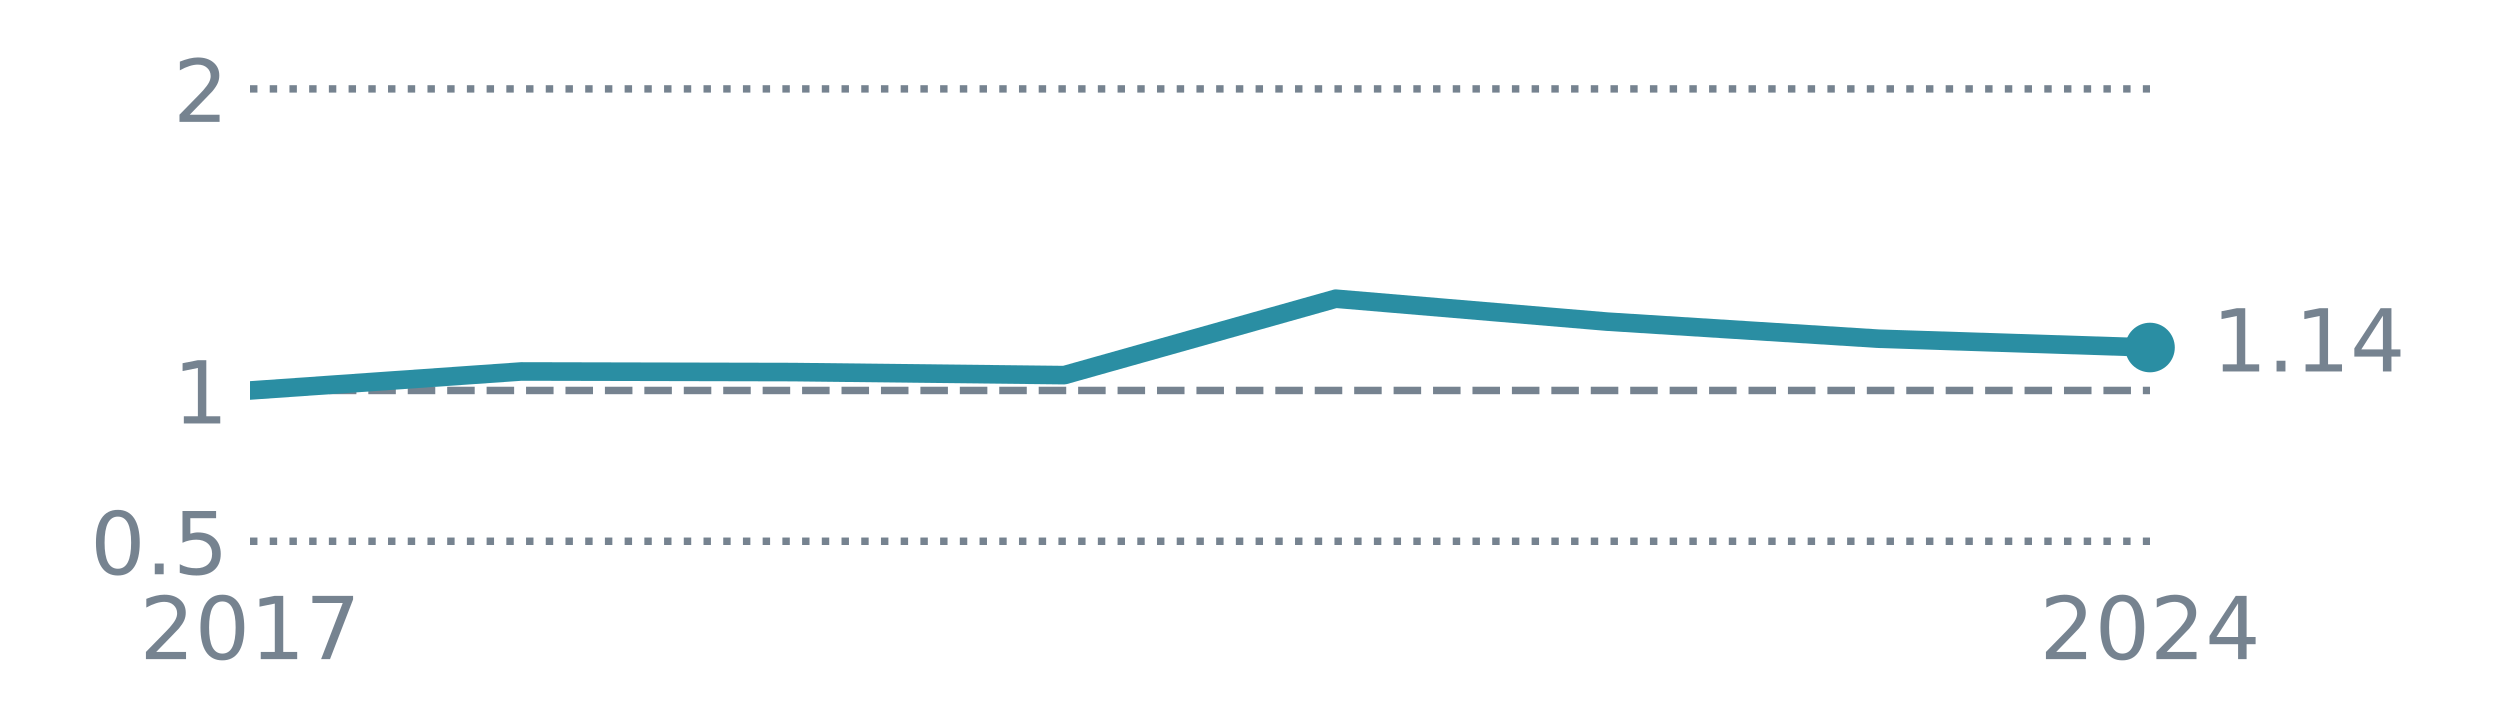
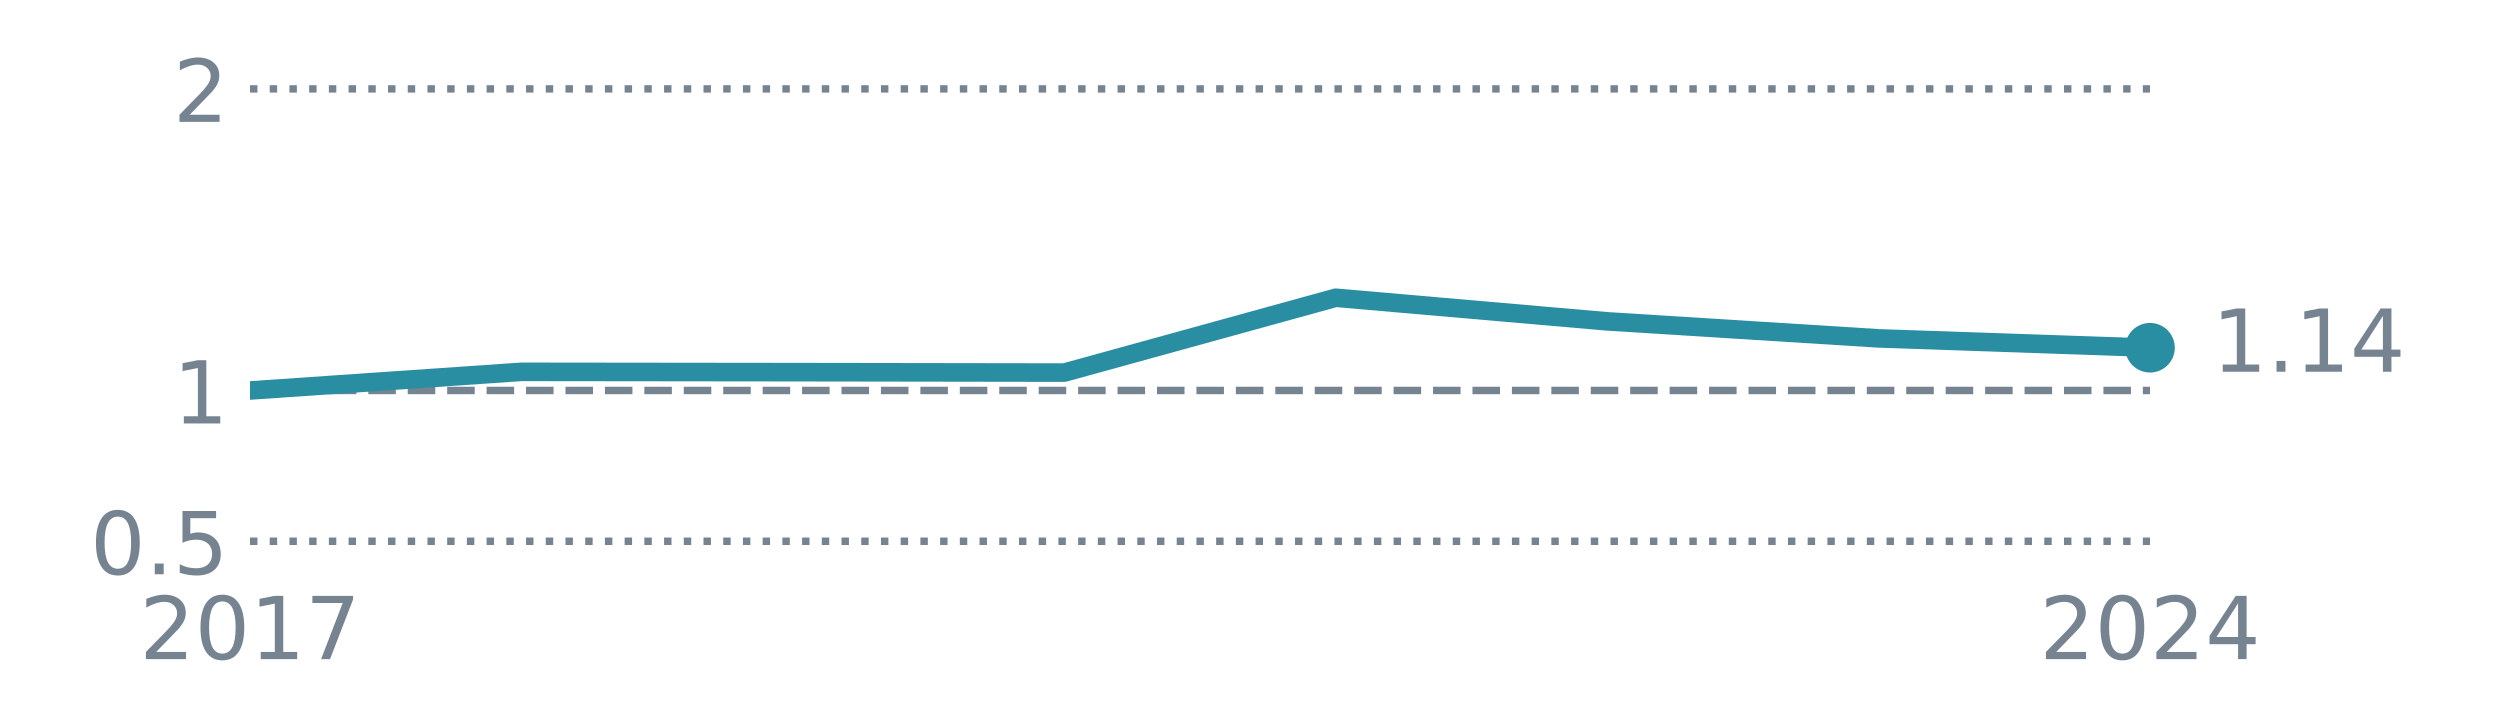
<svg xmlns="http://www.w3.org/2000/svg" xmlns:xlink="http://www.w3.org/1999/xlink" width="403.2pt" height="115.2pt" viewBox="0 0 403.2 115.2" version="1.1">
  <defs>
    <style type="text/css">*{stroke-linejoin: round; stroke-linecap: butt}</style>
  </defs>
  <g id="figure_1">
    <g id="patch_1">
      <path d="M 0 115.2  L 403.2 115.2  L 403.2 0  L 0 0  L 0 115.2  z " style="fill: none" />
    </g>
    <g id="axes_1">
      <g id="patch_2">
        <path d="M 40.32 92.16  L 346.752 92.16  L 346.752 4.608  L 40.32 4.608  L 40.32 92.16  z " style="fill: none" />
      </g>
      <g id="matplotlib.axis_1">
        <g id="xtick_1">
          <g id="line2d_1" />
          <g id="text_1">
            <text style="font-size: 14px; font-family: 'DejaVu Sans', 'Bitstream Vera Sans', 'Computer Modern Sans Serif', 'Lucida Grande', 'Verdana', 'Geneva', 'Lucid', 'Arial', 'Helvetica', 'Avant Garde', sans-serif; text-anchor: middle; fill: #768390" x="40.32" y="106.298" transform="rotate(-0 40.32 106.2978)">2017</text>
          </g>
        </g>
        <g id="xtick_2">
          <g id="line2d_2" />
          <g id="text_2">
            <text style="font-size: 14px; font-family: 'DejaVu Sans', 'Bitstream Vera Sans', 'Computer Modern Sans Serif', 'Lucida Grande', 'Verdana', 'Geneva', 'Lucid', 'Arial', 'Helvetica', 'Avant Garde', sans-serif; text-anchor: middle; fill: #768390" x="346.752" y="106.298" transform="rotate(-0 346.752 106.2978)">2024</text>
          </g>
        </g>
      </g>
      <g id="matplotlib.axis_2">
        <g id="ytick_1">
          <g id="line2d_3" />
          <g id="text_3">
            <text style="font-size: 14px; font-family: 'DejaVu Sans', 'Bitstream Vera Sans', 'Computer Modern Sans Serif', 'Lucida Grande', 'Verdana', 'Geneva', 'Lucid', 'Arial', 'Helvetica', 'Avant Garde', sans-serif; text-anchor: end; fill: #768390" x="36.82" y="92.615" transform="rotate(-0 36.82 92.61491)">0.5</text>
          </g>
        </g>
        <g id="ytick_2">
          <g id="line2d_4" />
          <g id="text_4">
            <text style="font-size: 14px; font-family: 'DejaVu Sans', 'Bitstream Vera Sans', 'Computer Modern Sans Serif', 'Lucida Grande', 'Verdana', 'Geneva', 'Lucid', 'Arial', 'Helvetica', 'Avant Garde', sans-serif; text-anchor: end; fill: #768390" x="36.82" y="68.295" transform="rotate(-0 36.82 68.29491)">1</text>
          </g>
        </g>
        <g id="ytick_3">
          <g id="line2d_5" />
          <g id="text_5">
            <text style="font-size: 14px; font-family: 'DejaVu Sans', 'Bitstream Vera Sans', 'Computer Modern Sans Serif', 'Lucida Grande', 'Verdana', 'Geneva', 'Lucid', 'Arial', 'Helvetica', 'Avant Garde', sans-serif; text-anchor: end; fill: #768390" x="36.82" y="19.655" transform="rotate(-0 36.82 19.65491)">2</text>
          </g>
        </g>
      </g>
      <g id="line2d_6">
        <path d="M 40.32 62.976  L 346.752 62.976  " clip-path="url(#p3953a14109)" style="fill: none; stroke-dasharray: 4.44,1.92; stroke-dashoffset: 0; stroke: #768390; stroke-width: 1.2" />
      </g>
      <g id="line2d_7">
        <path d="M 40.32 87.296  L 346.752 87.296  " clip-path="url(#p3953a14109)" style="fill: none; stroke-dasharray: 1.2,1.98; stroke-dashoffset: 0; stroke: #768390; stroke-width: 1.2" />
      </g>
      <g id="line2d_8">
        <path d="M 40.32 14.336  L 346.752 14.336  " clip-path="url(#p3953a14109)" style="fill: none; stroke-dasharray: 1.2,1.98; stroke-dashoffset: 0; stroke: #768390; stroke-width: 1.2" />
      </g>
      <g id="line2d_9">
-         <path d="M 40.32 62.976  L 84.096 59.91  L 127.872 60.009  L 171.648 60.502  L 215.424 48.174  L 259.2 51.871  L 302.976 54.628  L 346.752 56.049  " clip-path="url(#p3953a14109)" style="fill: none; stroke: #2a8ea3; stroke-width: 3; stroke-linecap: square" />
+         <path d="M 40.32 62.976  L 84.096 59.969  L 127.872 60.022  L 171.648 60.092  L 215.424 48.022  L 259.2 51.827  L 302.976 54.574  L 346.752 56.083  " clip-path="url(#p3953a14109)" style="fill: none; stroke: #2a8ea3; stroke-width: 3; stroke-linecap: square" />
      </g>
      <g id="line2d_10">
        <defs>
          <path id="mbec7af1797" d="M 0 3.5  C 0.928 3.5 1.819 3.131 2.475 2.475  C 3.131 1.819 3.5 0.928 3.5 0  C 3.5 -0.928 3.131 -1.819 2.475 -2.475  C 1.819 -3.131 0.928 -3.5 0 -3.5  C -0.928 -3.5 -1.819 -3.131 -2.475 -2.475  C -3.131 -1.819 -3.5 -0.928 -3.5 0  C -3.5 0.928 -3.131 1.819 -2.475 2.475  C -1.819 3.131 -0.928 3.5 0 3.5  z " style="stroke: #2a8ea3" />
        </defs>
        <g>
-           <use xlink:href="#mbec7af1797" x="346.752" y="56.049" style="fill: #2a8ea3; stroke: #2a8ea3" />
+           <use xlink:href="#mbec7af1797" x="346.752" y="56.083" style="fill: #2a8ea3; stroke: #2a8ea3" />
        </g>
      </g>
      <g id="text_6">
-         <text style="font-size: 14px; font-family: 'DejaVu Sans', 'Bitstream Vera Sans', 'Computer Modern Sans Serif', 'Lucida Grande', 'Verdana', 'Geneva', 'Lucid', 'Arial', 'Helvetica', 'Avant Garde', sans-serif; text-anchor: start; fill: #768390" x="356.752" y="59.912" transform="rotate(-0 356.752 59.91181)">1.14</text>
+         <text style="font-size: 14px; font-family: 'DejaVu Sans', 'Bitstream Vera Sans', 'Computer Modern Sans Serif', 'Lucida Grande', 'Verdana', 'Geneva', 'Lucid', 'Arial', 'Helvetica', 'Avant Garde', sans-serif; text-anchor: start; fill: #768390" x="356.752" y="59.947" transform="rotate(-0 356.752 59.94661)">1.14</text>
      </g>
    </g>
  </g>
  <defs>
    <clipPath id="p3953a14109">
      <rect x="40.32" y="4.608" width="306.432" height="87.552" />
    </clipPath>
  </defs>
</svg>
